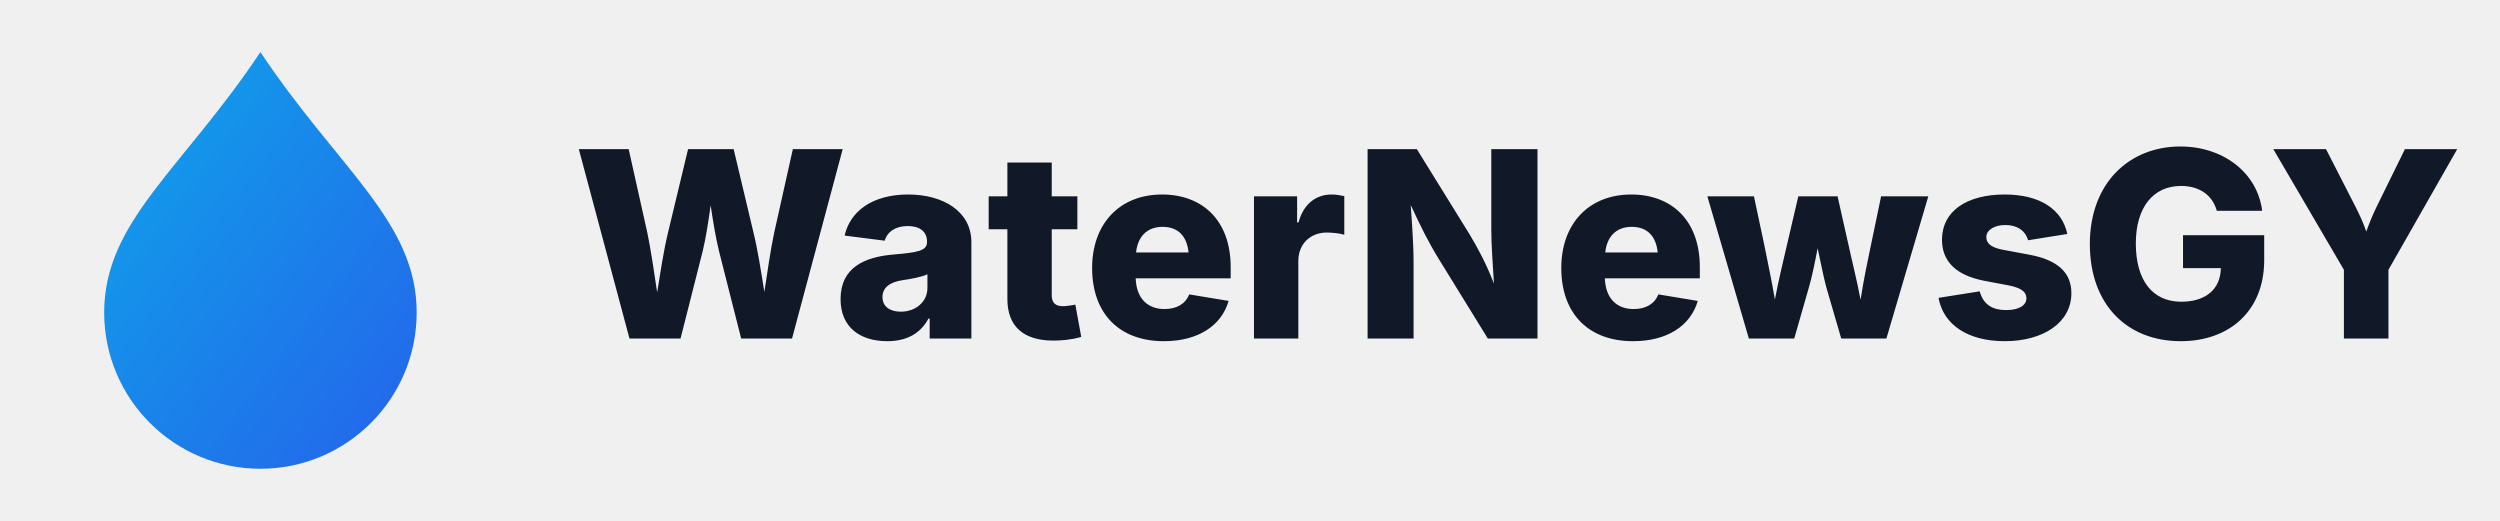
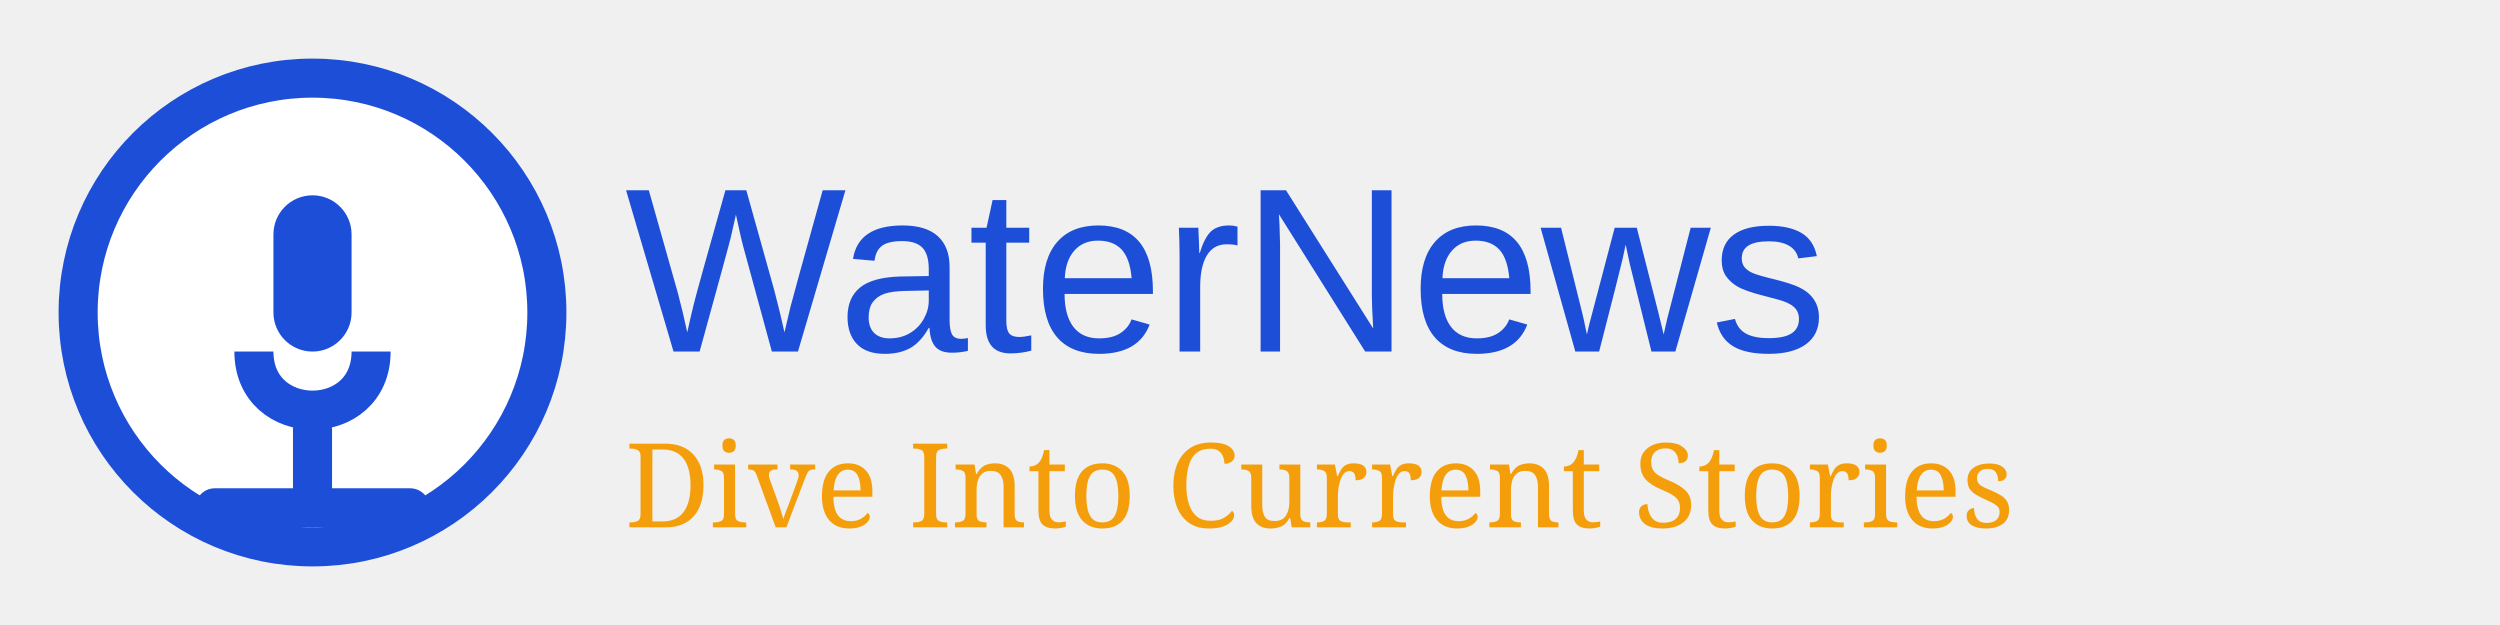
- <svg xmlns="http://www.w3.org/2000/svg" width="192" height="40" viewBox="0 0 192 40">
+ <svg xmlns="http://www.w3.org/2000/svg" width="512" height="128" viewBox="0 0 512 128">
  <defs>
-     <linearGradient id="g" x1="0" x2="1" y1="0" y2="1">
-       <stop offset="0%" stop-color="#0ea5e9" />
-       <stop offset="100%" stop-color="#2563eb" />
-     </linearGradient>
+     <style>
+       .blue{fill:#1d4ed8;font-family:Arial,Helvetica,sans-serif}
+       .orange{fill:#f59e0b;font-family:Georgia,serif}
+     </style>
  </defs>
-   <path d="M20 4c6 9 12 13 12 20a12 12 0 1 1-24 0c0-7 6-11 12-20z" fill="url(#g)" />
-   <text x="44" y="26" font-family="Inter, system-ui, -apple-system, Segoe UI, Roboto, Helvetica, Arial" font-size="20" font-weight="800" fill="#111827">
-     WaterNewsGY
-   </text>
+   <circle cx="64" cy="64" r="48" stroke="#1d4ed8" stroke-width="8" fill="#fff" />
+   <rect x="56" y="40" width="16" height="32" rx="8" fill="#1d4ed8" />
+   <path d="M52 72c0 16 24 16 24 0" stroke="#1d4ed8" stroke-width="8" fill="none" />
+   <path d="M64 88v16" stroke="#1d4ed8" stroke-width="8" stroke-linecap="round" />
+   <path d="M44 104h40" stroke="#1d4ed8" stroke-width="8" stroke-linecap="round" />
+   <text x="128" y="72" font-size="48" class="blue">WaterNews</text>
+   <text x="128" y="108" font-size="24" class="orange">Dive Into Current Stories</text>
</svg>
